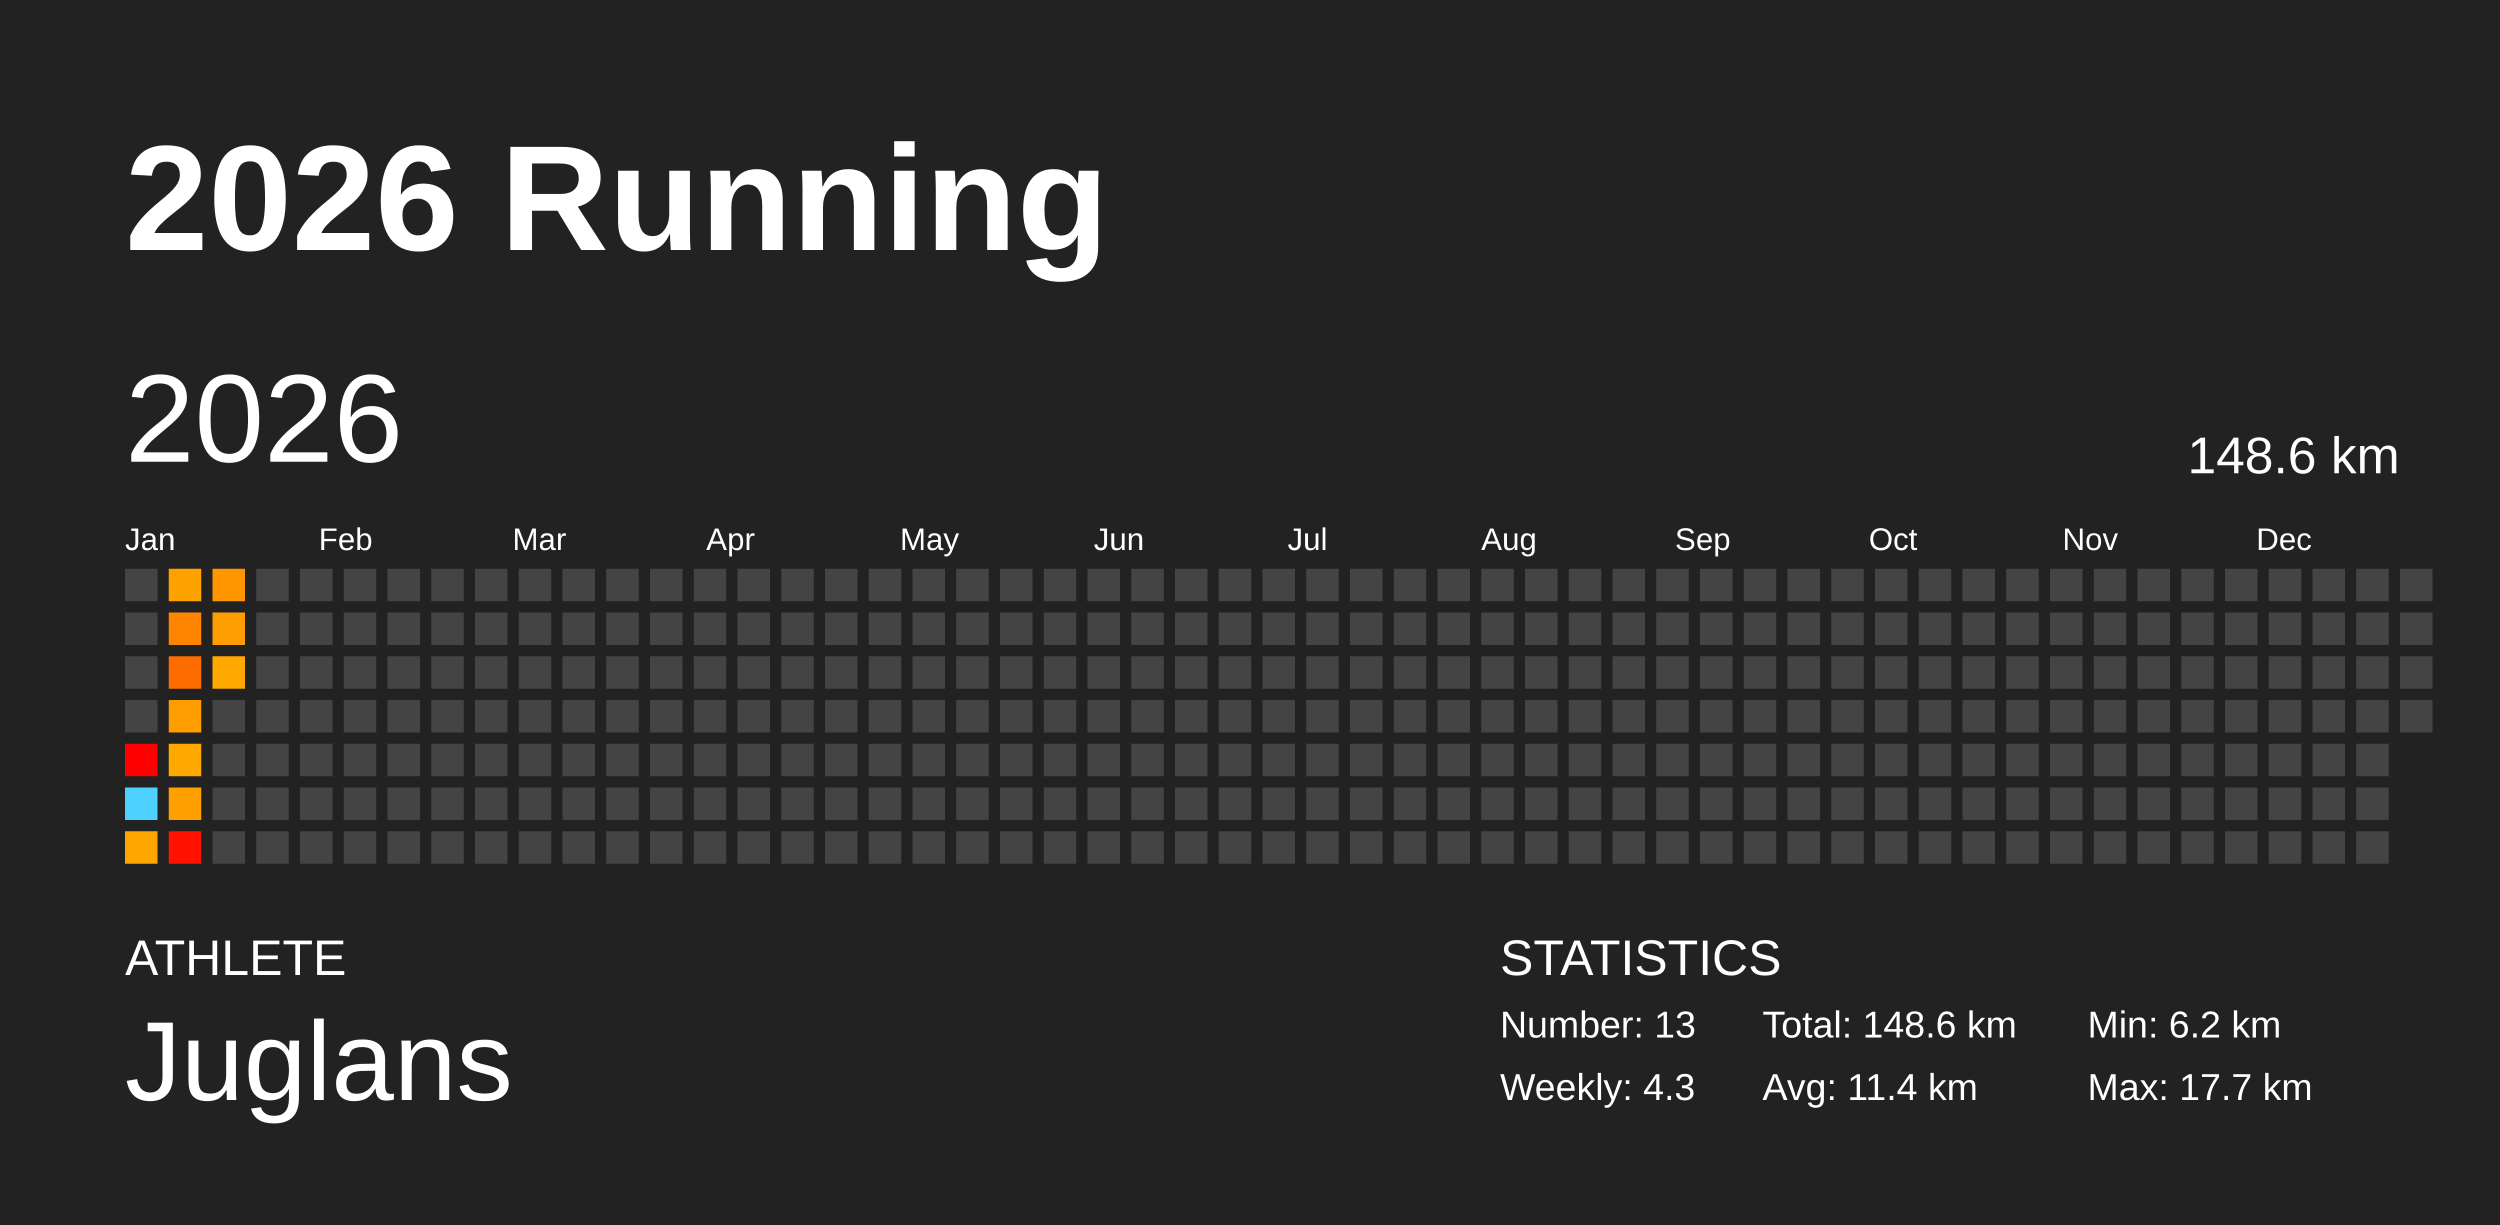
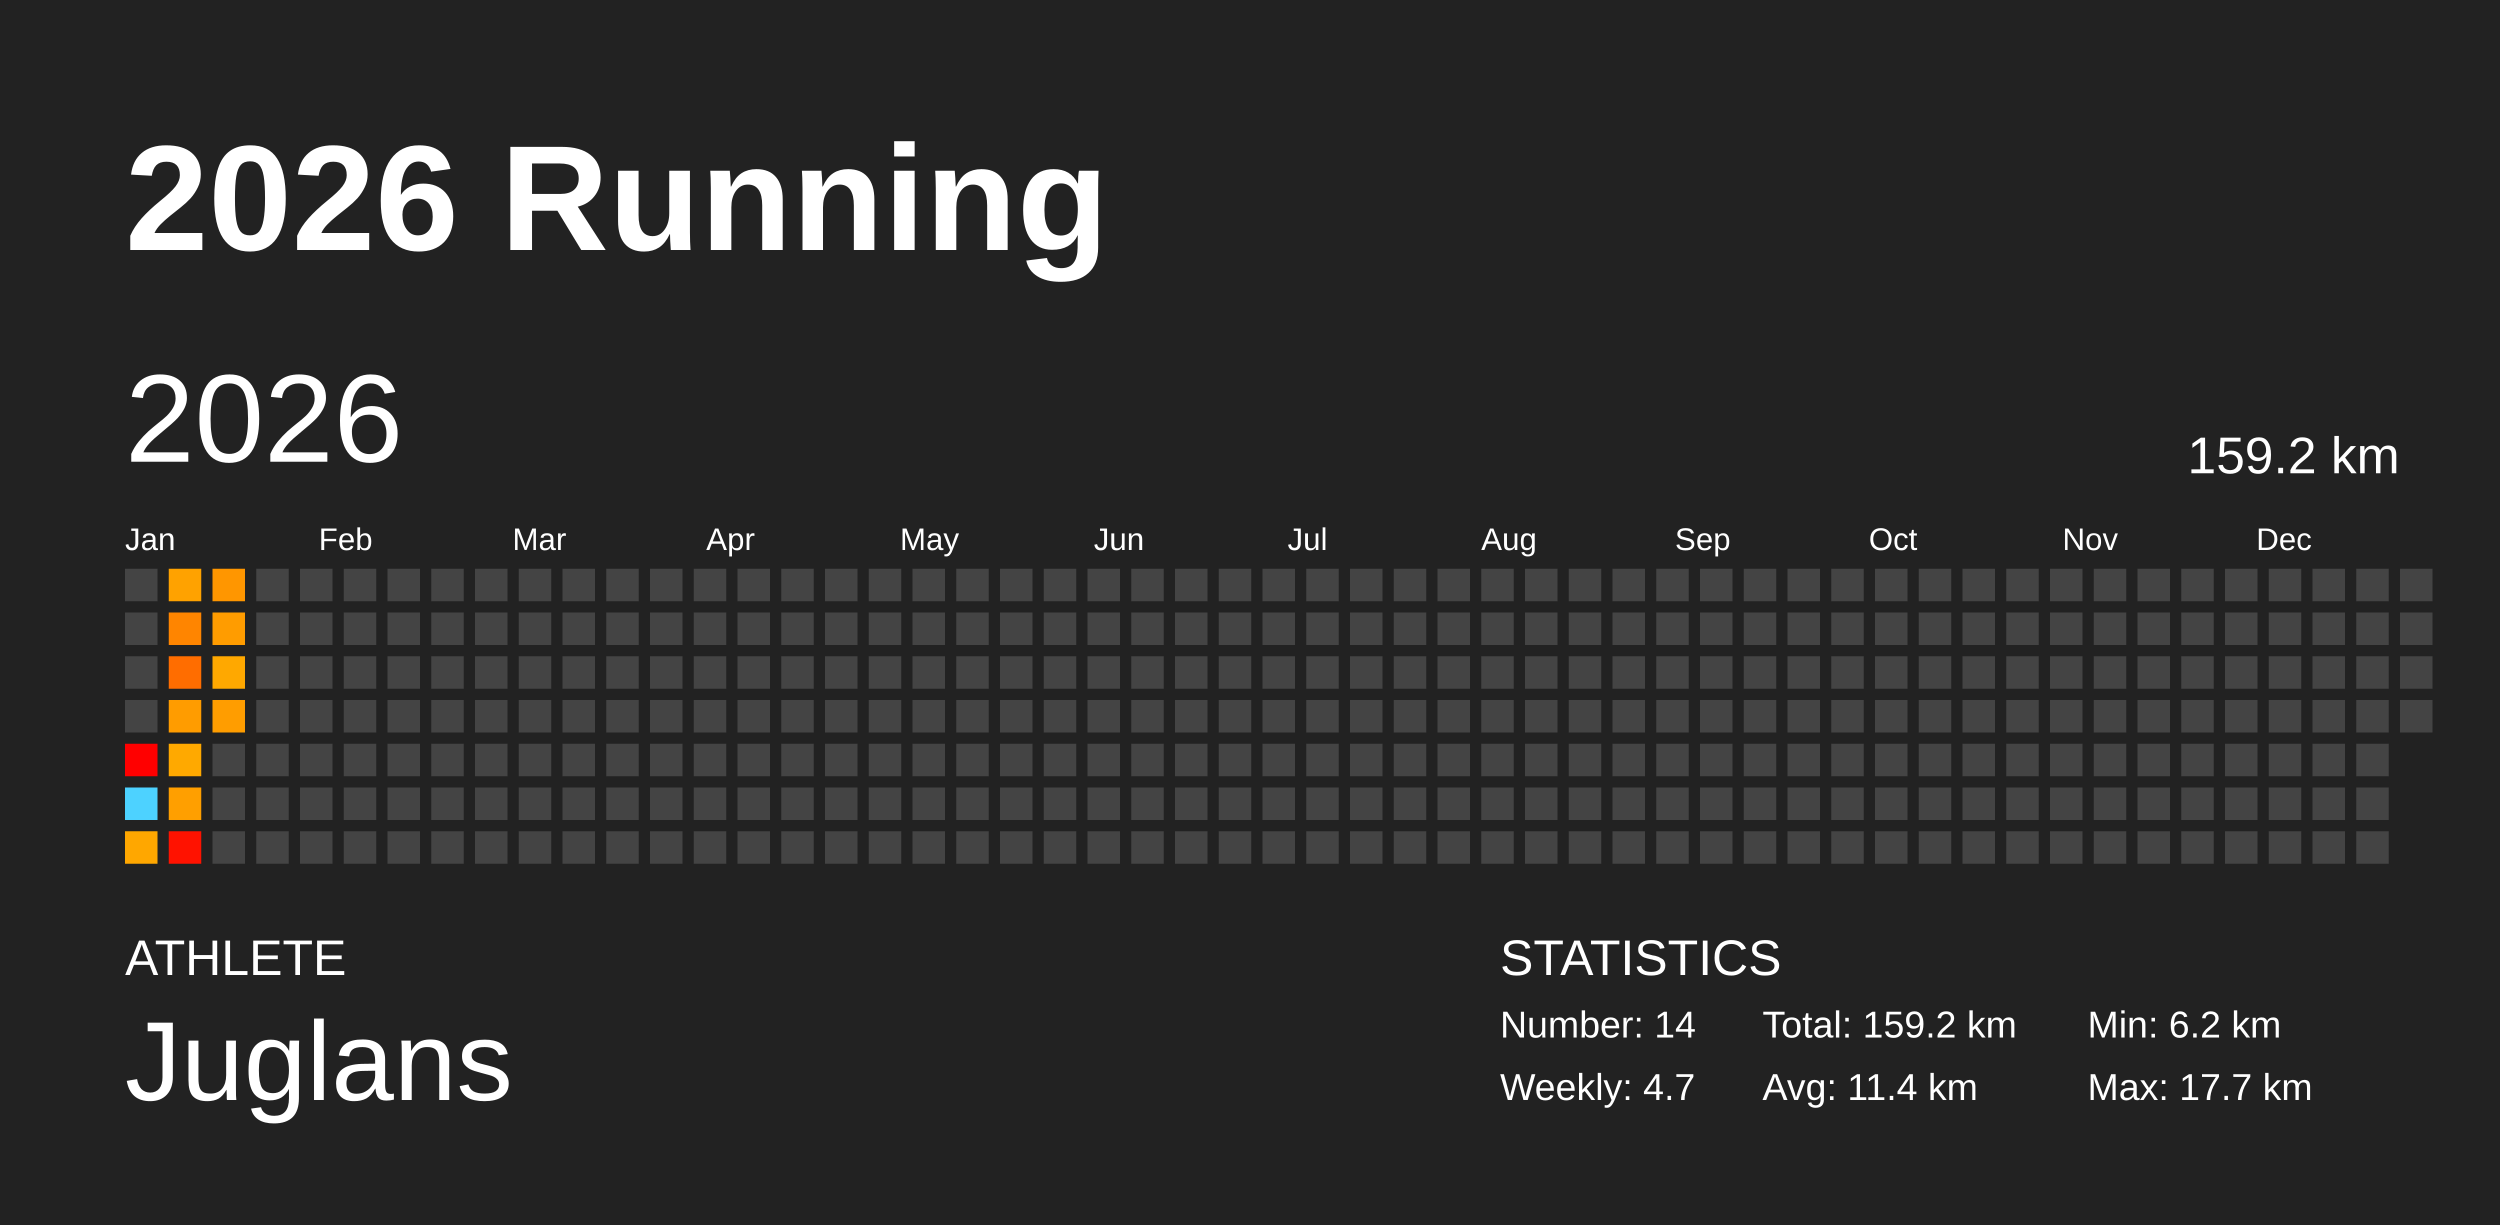
<svg xmlns="http://www.w3.org/2000/svg" baseProfile="full" height="98mm" version="1.1" viewBox="0,0,200,98" width="200mm">
  <defs />
  <rect fill="#222222" height="98" width="200" x="0" y="0" />
  <text fill="#FFFFFF" style="font-size:12px; font-family:Arial; font-weight:bold;" x="10" y="20">2026 Running</text>
  <text fill="#FFFFFF" style="font-size:4px; font-family:Arial" x="10" y="78">ATHLETE</text>
  <text fill="#FFFFFF" style="font-size:9px; font-family:Arial" x="10" y="88">Juglans</text>
  <text fill="#FFFFFF" style="font-size:4px; font-family:Arial" x="120" y="78">STATISTICS</text>
-   <text fill="#FFFFFF" style="font-size:3px; font-family:Arial" x="120" y="83">Number: 13</text>
-   <text fill="#FFFFFF" style="font-size:3px; font-family:Arial" x="120" y="88">Weekly: 4.3</text>
-   <text fill="#FFFFFF" style="font-size:3px; font-family:Arial" x="141" y="83">Total: 148.6 km</text>
+   <text fill="#FFFFFF" style="font-size:3px; font-family:Arial" x="120" y="83">Number: 14</text>
+   <text fill="#FFFFFF" style="font-size:3px; font-family:Arial" x="120" y="88">Weekly: 4.7</text>
+   <text fill="#FFFFFF" style="font-size:3px; font-family:Arial" x="141" y="83">Total: 159.2 km</text>
  <text fill="#FFFFFF" style="font-size:3px; font-family:Arial" x="141" y="88">Avg: 11.4 km</text>
  <text fill="#FFFFFF" style="font-size:3px; font-family:Arial" x="167" y="83">Min: 6.2 km</text>
  <text fill="#FFFFFF" style="font-size:3px; font-family:Arial" x="167" y="88">Max: 17.7 km</text>
  <text dominant-baseline="hanging" fill="#FFFFFF" style="font-size:10.0px; font-family:Arial;" x="10" y="30">2026</text>
-   <text dominant-baseline="hanging" fill="#FFFFFF" style="font-size:4.125px; font-family:Arial;" x="175" y="35">148.6 km</text>
+   <text dominant-baseline="hanging" fill="#FFFFFF" style="font-size:4.125px; font-family:Arial;" x="175" y="35">159.2 km</text>
  <text fill="#FFFFFF" style="font-size:2.5px; font-family:Arial" x="10.0" y="44">Jan</text>
  <text fill="#FFFFFF" style="font-size:2.5px; font-family:Arial" x="25.5" y="44">Feb</text>
  <text fill="#FFFFFF" style="font-size:2.5px; font-family:Arial" x="41.0" y="44">Mar</text>
  <text fill="#FFFFFF" style="font-size:2.5px; font-family:Arial" x="56.5" y="44">Apr</text>
  <text fill="#FFFFFF" style="font-size:2.5px; font-family:Arial" x="72.0" y="44">May</text>
  <text fill="#FFFFFF" style="font-size:2.5px; font-family:Arial" x="87.5" y="44">Jun</text>
  <text fill="#FFFFFF" style="font-size:2.5px; font-family:Arial" x="103.0" y="44">Jul</text>
  <text fill="#FFFFFF" style="font-size:2.5px; font-family:Arial" x="118.5" y="44">Aug</text>
  <text fill="#FFFFFF" style="font-size:2.5px; font-family:Arial" x="134.0" y="44">Sep</text>
  <text fill="#FFFFFF" style="font-size:2.5px; font-family:Arial" x="149.5" y="44">Oct</text>
  <text fill="#FFFFFF" style="font-size:2.5px; font-family:Arial" x="165.0" y="44">Nov</text>
  <text fill="#FFFFFF" style="font-size:2.5px; font-family:Arial" x="180.5" y="44">Dec</text>
  <rect fill="#444444" height="2.6" width="2.6" x="10.0" y="45.5" />
  <rect fill="#444444" height="2.6" width="2.6" x="10.0" y="49.0" />
  <rect fill="#444444" height="2.6" width="2.6" x="10.0" y="52.5" />
  <rect fill="#444444" height="2.6" width="2.6" x="10.0" y="56.0" />
  <rect fill="#ff0000" height="2.6" width="2.6" x="10.0" y="59.5" />
  <rect fill="#4dd2ff" height="2.6" width="2.6" x="10.0" y="63.0" />
  <rect fill="#ffa700" height="2.6" width="2.6" x="10.0" y="66.5" />
  <rect fill="#ffa200" height="2.6" width="2.6" x="13.5" y="45.5" />
  <rect fill="#ff8500" height="2.6" width="2.6" x="13.5" y="49.0" />
  <rect fill="#ff6d00" height="2.6" width="2.6" x="13.5" y="52.5" />
  <rect fill="#ff9c00" height="2.6" width="2.6" x="13.5" y="56.0" />
  <rect fill="#ffa900" height="2.6" width="2.6" x="13.5" y="59.5" />
  <rect fill="#ff9f00" height="2.6" width="2.6" x="13.5" y="63.0" />
  <rect fill="#ff1200" height="2.6" width="2.6" x="13.5" y="66.5" />
  <rect fill="#ff9600" height="2.6" width="2.6" x="17.0" y="45.5" />
  <rect fill="#ff9c00" height="2.6" width="2.6" x="17.0" y="49.0" />
  <rect fill="#ffa800" height="2.6" width="2.6" x="17.0" y="52.5" />
-   <rect fill="#444444" height="2.6" width="2.6" x="17.0" y="56.0" />
+   <rect fill="#ff9d00" height="2.6" width="2.6" x="17.0" y="56.0" />
  <rect fill="#444444" height="2.6" width="2.6" x="17.0" y="59.5" />
  <rect fill="#444444" height="2.6" width="2.6" x="17.0" y="63.0" />
  <rect fill="#444444" height="2.6" width="2.6" x="17.0" y="66.5" />
  <rect fill="#444444" height="2.6" width="2.6" x="20.5" y="45.5" />
  <rect fill="#444444" height="2.6" width="2.6" x="20.5" y="49.0" />
  <rect fill="#444444" height="2.6" width="2.6" x="20.5" y="52.5" />
  <rect fill="#444444" height="2.6" width="2.6" x="20.5" y="56.0" />
  <rect fill="#444444" height="2.6" width="2.6" x="20.5" y="59.5" />
  <rect fill="#444444" height="2.6" width="2.6" x="20.5" y="63.0" />
  <rect fill="#444444" height="2.6" width="2.6" x="20.5" y="66.5" />
  <rect fill="#444444" height="2.6" width="2.6" x="24.0" y="45.5" />
  <rect fill="#444444" height="2.6" width="2.6" x="24.0" y="49.0" />
  <rect fill="#444444" height="2.6" width="2.6" x="24.0" y="52.5" />
  <rect fill="#444444" height="2.6" width="2.6" x="24.0" y="56.0" />
  <rect fill="#444444" height="2.6" width="2.6" x="24.0" y="59.5" />
  <rect fill="#444444" height="2.6" width="2.6" x="24.0" y="63.0" />
  <rect fill="#444444" height="2.6" width="2.6" x="24.0" y="66.5" />
  <rect fill="#444444" height="2.6" width="2.6" x="27.5" y="45.5" />
  <rect fill="#444444" height="2.6" width="2.6" x="27.5" y="49.0" />
  <rect fill="#444444" height="2.6" width="2.6" x="27.5" y="52.5" />
  <rect fill="#444444" height="2.6" width="2.6" x="27.5" y="56.0" />
  <rect fill="#444444" height="2.6" width="2.6" x="27.5" y="59.5" />
  <rect fill="#444444" height="2.6" width="2.6" x="27.5" y="63.0" />
  <rect fill="#444444" height="2.6" width="2.6" x="27.5" y="66.5" />
  <rect fill="#444444" height="2.6" width="2.6" x="31.0" y="45.5" />
  <rect fill="#444444" height="2.6" width="2.6" x="31.0" y="49.0" />
  <rect fill="#444444" height="2.6" width="2.6" x="31.0" y="52.5" />
  <rect fill="#444444" height="2.6" width="2.6" x="31.0" y="56.0" />
  <rect fill="#444444" height="2.6" width="2.6" x="31.0" y="59.5" />
  <rect fill="#444444" height="2.6" width="2.6" x="31.0" y="63.0" />
  <rect fill="#444444" height="2.6" width="2.6" x="31.0" y="66.5" />
  <rect fill="#444444" height="2.6" width="2.6" x="34.5" y="45.5" />
  <rect fill="#444444" height="2.6" width="2.6" x="34.5" y="49.0" />
  <rect fill="#444444" height="2.6" width="2.6" x="34.5" y="52.5" />
  <rect fill="#444444" height="2.6" width="2.6" x="34.5" y="56.0" />
  <rect fill="#444444" height="2.6" width="2.6" x="34.5" y="59.5" />
  <rect fill="#444444" height="2.6" width="2.6" x="34.5" y="63.0" />
  <rect fill="#444444" height="2.6" width="2.6" x="34.5" y="66.5" />
  <rect fill="#444444" height="2.6" width="2.6" x="38.0" y="45.5" />
  <rect fill="#444444" height="2.6" width="2.6" x="38.0" y="49.0" />
  <rect fill="#444444" height="2.6" width="2.6" x="38.0" y="52.5" />
  <rect fill="#444444" height="2.6" width="2.6" x="38.0" y="56.0" />
  <rect fill="#444444" height="2.6" width="2.6" x="38.0" y="59.5" />
  <rect fill="#444444" height="2.6" width="2.6" x="38.0" y="63.0" />
  <rect fill="#444444" height="2.6" width="2.6" x="38.0" y="66.5" />
  <rect fill="#444444" height="2.6" width="2.6" x="41.5" y="45.5" />
  <rect fill="#444444" height="2.6" width="2.6" x="41.5" y="49.0" />
  <rect fill="#444444" height="2.6" width="2.6" x="41.5" y="52.5" />
  <rect fill="#444444" height="2.6" width="2.6" x="41.5" y="56.0" />
  <rect fill="#444444" height="2.6" width="2.6" x="41.5" y="59.5" />
  <rect fill="#444444" height="2.6" width="2.6" x="41.5" y="63.0" />
  <rect fill="#444444" height="2.6" width="2.6" x="41.5" y="66.5" />
  <rect fill="#444444" height="2.6" width="2.6" x="45.0" y="45.5" />
  <rect fill="#444444" height="2.6" width="2.6" x="45.0" y="49.0" />
  <rect fill="#444444" height="2.6" width="2.6" x="45.0" y="52.5" />
  <rect fill="#444444" height="2.6" width="2.6" x="45.0" y="56.0" />
  <rect fill="#444444" height="2.6" width="2.6" x="45.0" y="59.5" />
  <rect fill="#444444" height="2.6" width="2.6" x="45.0" y="63.0" />
  <rect fill="#444444" height="2.6" width="2.6" x="45.0" y="66.5" />
  <rect fill="#444444" height="2.6" width="2.6" x="48.5" y="45.5" />
  <rect fill="#444444" height="2.6" width="2.6" x="48.5" y="49.0" />
  <rect fill="#444444" height="2.6" width="2.6" x="48.5" y="52.5" />
  <rect fill="#444444" height="2.6" width="2.6" x="48.5" y="56.0" />
  <rect fill="#444444" height="2.6" width="2.6" x="48.5" y="59.5" />
  <rect fill="#444444" height="2.6" width="2.6" x="48.5" y="63.0" />
  <rect fill="#444444" height="2.6" width="2.6" x="48.5" y="66.5" />
  <rect fill="#444444" height="2.6" width="2.6" x="52.0" y="45.5" />
  <rect fill="#444444" height="2.6" width="2.6" x="52.0" y="49.0" />
  <rect fill="#444444" height="2.6" width="2.6" x="52.0" y="52.5" />
  <rect fill="#444444" height="2.6" width="2.6" x="52.0" y="56.0" />
  <rect fill="#444444" height="2.6" width="2.6" x="52.0" y="59.5" />
  <rect fill="#444444" height="2.6" width="2.6" x="52.0" y="63.0" />
  <rect fill="#444444" height="2.6" width="2.6" x="52.0" y="66.5" />
  <rect fill="#444444" height="2.6" width="2.6" x="55.5" y="45.5" />
  <rect fill="#444444" height="2.6" width="2.6" x="55.5" y="49.0" />
  <rect fill="#444444" height="2.6" width="2.6" x="55.5" y="52.5" />
  <rect fill="#444444" height="2.6" width="2.6" x="55.5" y="56.0" />
  <rect fill="#444444" height="2.6" width="2.6" x="55.5" y="59.5" />
  <rect fill="#444444" height="2.6" width="2.6" x="55.5" y="63.0" />
  <rect fill="#444444" height="2.6" width="2.6" x="55.5" y="66.5" />
  <rect fill="#444444" height="2.6" width="2.6" x="59.0" y="45.5" />
  <rect fill="#444444" height="2.6" width="2.6" x="59.0" y="49.0" />
  <rect fill="#444444" height="2.6" width="2.6" x="59.0" y="52.5" />
  <rect fill="#444444" height="2.6" width="2.6" x="59.0" y="56.0" />
  <rect fill="#444444" height="2.6" width="2.6" x="59.0" y="59.5" />
  <rect fill="#444444" height="2.6" width="2.6" x="59.0" y="63.0" />
  <rect fill="#444444" height="2.6" width="2.6" x="59.0" y="66.5" />
  <rect fill="#444444" height="2.6" width="2.6" x="62.5" y="45.5" />
  <rect fill="#444444" height="2.6" width="2.6" x="62.5" y="49.0" />
  <rect fill="#444444" height="2.6" width="2.6" x="62.5" y="52.5" />
  <rect fill="#444444" height="2.6" width="2.6" x="62.5" y="56.0" />
  <rect fill="#444444" height="2.6" width="2.6" x="62.5" y="59.5" />
  <rect fill="#444444" height="2.6" width="2.6" x="62.5" y="63.0" />
  <rect fill="#444444" height="2.6" width="2.6" x="62.5" y="66.5" />
  <rect fill="#444444" height="2.6" width="2.6" x="66.0" y="45.5" />
  <rect fill="#444444" height="2.6" width="2.6" x="66.0" y="49.0" />
  <rect fill="#444444" height="2.6" width="2.6" x="66.0" y="52.5" />
  <rect fill="#444444" height="2.6" width="2.6" x="66.0" y="56.0" />
  <rect fill="#444444" height="2.6" width="2.6" x="66.0" y="59.5" />
  <rect fill="#444444" height="2.6" width="2.6" x="66.0" y="63.0" />
  <rect fill="#444444" height="2.6" width="2.6" x="66.0" y="66.5" />
  <rect fill="#444444" height="2.6" width="2.6" x="69.5" y="45.5" />
  <rect fill="#444444" height="2.6" width="2.6" x="69.5" y="49.0" />
  <rect fill="#444444" height="2.6" width="2.6" x="69.5" y="52.5" />
  <rect fill="#444444" height="2.6" width="2.6" x="69.5" y="56.0" />
  <rect fill="#444444" height="2.6" width="2.6" x="69.5" y="59.5" />
  <rect fill="#444444" height="2.6" width="2.6" x="69.5" y="63.0" />
  <rect fill="#444444" height="2.6" width="2.6" x="69.5" y="66.5" />
  <rect fill="#444444" height="2.6" width="2.6" x="73.0" y="45.5" />
  <rect fill="#444444" height="2.6" width="2.6" x="73.0" y="49.0" />
  <rect fill="#444444" height="2.6" width="2.6" x="73.0" y="52.5" />
  <rect fill="#444444" height="2.6" width="2.6" x="73.0" y="56.0" />
  <rect fill="#444444" height="2.6" width="2.6" x="73.0" y="59.5" />
  <rect fill="#444444" height="2.6" width="2.6" x="73.0" y="63.0" />
  <rect fill="#444444" height="2.6" width="2.6" x="73.0" y="66.5" />
  <rect fill="#444444" height="2.6" width="2.6" x="76.5" y="45.5" />
  <rect fill="#444444" height="2.6" width="2.6" x="76.5" y="49.0" />
  <rect fill="#444444" height="2.6" width="2.6" x="76.5" y="52.5" />
  <rect fill="#444444" height="2.6" width="2.6" x="76.5" y="56.0" />
  <rect fill="#444444" height="2.6" width="2.6" x="76.5" y="59.5" />
  <rect fill="#444444" height="2.6" width="2.6" x="76.5" y="63.0" />
  <rect fill="#444444" height="2.6" width="2.6" x="76.5" y="66.5" />
  <rect fill="#444444" height="2.6" width="2.6" x="80.0" y="45.5" />
  <rect fill="#444444" height="2.6" width="2.6" x="80.0" y="49.0" />
  <rect fill="#444444" height="2.6" width="2.6" x="80.0" y="52.5" />
  <rect fill="#444444" height="2.6" width="2.6" x="80.0" y="56.0" />
  <rect fill="#444444" height="2.6" width="2.6" x="80.0" y="59.5" />
  <rect fill="#444444" height="2.6" width="2.6" x="80.0" y="63.0" />
  <rect fill="#444444" height="2.6" width="2.6" x="80.0" y="66.5" />
  <rect fill="#444444" height="2.6" width="2.6" x="83.5" y="45.5" />
  <rect fill="#444444" height="2.6" width="2.6" x="83.5" y="49.0" />
  <rect fill="#444444" height="2.6" width="2.6" x="83.5" y="52.5" />
  <rect fill="#444444" height="2.6" width="2.6" x="83.5" y="56.0" />
  <rect fill="#444444" height="2.6" width="2.6" x="83.5" y="59.5" />
  <rect fill="#444444" height="2.6" width="2.6" x="83.5" y="63.0" />
  <rect fill="#444444" height="2.6" width="2.6" x="83.5" y="66.5" />
  <rect fill="#444444" height="2.6" width="2.6" x="87.0" y="45.5" />
  <rect fill="#444444" height="2.6" width="2.6" x="87.0" y="49.0" />
  <rect fill="#444444" height="2.6" width="2.6" x="87.0" y="52.5" />
  <rect fill="#444444" height="2.6" width="2.6" x="87.0" y="56.0" />
  <rect fill="#444444" height="2.6" width="2.6" x="87.0" y="59.5" />
  <rect fill="#444444" height="2.6" width="2.6" x="87.0" y="63.0" />
  <rect fill="#444444" height="2.6" width="2.6" x="87.0" y="66.5" />
  <rect fill="#444444" height="2.6" width="2.6" x="90.5" y="45.5" />
  <rect fill="#444444" height="2.6" width="2.6" x="90.5" y="49.0" />
  <rect fill="#444444" height="2.6" width="2.6" x="90.5" y="52.5" />
  <rect fill="#444444" height="2.6" width="2.6" x="90.5" y="56.0" />
  <rect fill="#444444" height="2.6" width="2.6" x="90.5" y="59.5" />
  <rect fill="#444444" height="2.6" width="2.6" x="90.5" y="63.0" />
  <rect fill="#444444" height="2.6" width="2.6" x="90.5" y="66.5" />
  <rect fill="#444444" height="2.6" width="2.6" x="94.0" y="45.5" />
  <rect fill="#444444" height="2.6" width="2.6" x="94.0" y="49.0" />
  <rect fill="#444444" height="2.6" width="2.6" x="94.0" y="52.5" />
  <rect fill="#444444" height="2.6" width="2.6" x="94.0" y="56.0" />
  <rect fill="#444444" height="2.6" width="2.6" x="94.0" y="59.5" />
  <rect fill="#444444" height="2.6" width="2.6" x="94.0" y="63.0" />
  <rect fill="#444444" height="2.6" width="2.6" x="94.0" y="66.5" />
  <rect fill="#444444" height="2.6" width="2.6" x="97.5" y="45.5" />
  <rect fill="#444444" height="2.6" width="2.6" x="97.5" y="49.0" />
  <rect fill="#444444" height="2.6" width="2.6" x="97.5" y="52.5" />
  <rect fill="#444444" height="2.6" width="2.6" x="97.5" y="56.0" />
  <rect fill="#444444" height="2.6" width="2.6" x="97.5" y="59.5" />
  <rect fill="#444444" height="2.6" width="2.6" x="97.5" y="63.0" />
  <rect fill="#444444" height="2.6" width="2.6" x="97.5" y="66.5" />
  <rect fill="#444444" height="2.6" width="2.6" x="101.0" y="45.5" />
  <rect fill="#444444" height="2.6" width="2.6" x="101.0" y="49.0" />
  <rect fill="#444444" height="2.6" width="2.6" x="101.0" y="52.5" />
  <rect fill="#444444" height="2.6" width="2.6" x="101.0" y="56.0" />
  <rect fill="#444444" height="2.6" width="2.6" x="101.0" y="59.5" />
  <rect fill="#444444" height="2.6" width="2.6" x="101.0" y="63.0" />
  <rect fill="#444444" height="2.6" width="2.6" x="101.0" y="66.5" />
  <rect fill="#444444" height="2.6" width="2.6" x="104.5" y="45.5" />
  <rect fill="#444444" height="2.6" width="2.6" x="104.5" y="49.0" />
  <rect fill="#444444" height="2.6" width="2.6" x="104.5" y="52.5" />
  <rect fill="#444444" height="2.6" width="2.6" x="104.5" y="56.0" />
  <rect fill="#444444" height="2.6" width="2.6" x="104.5" y="59.5" />
  <rect fill="#444444" height="2.6" width="2.6" x="104.5" y="63.0" />
  <rect fill="#444444" height="2.6" width="2.6" x="104.5" y="66.5" />
  <rect fill="#444444" height="2.6" width="2.6" x="108.0" y="45.5" />
  <rect fill="#444444" height="2.6" width="2.6" x="108.0" y="49.0" />
  <rect fill="#444444" height="2.6" width="2.6" x="108.0" y="52.5" />
  <rect fill="#444444" height="2.6" width="2.6" x="108.0" y="56.0" />
  <rect fill="#444444" height="2.6" width="2.6" x="108.0" y="59.5" />
  <rect fill="#444444" height="2.6" width="2.6" x="108.0" y="63.0" />
  <rect fill="#444444" height="2.6" width="2.6" x="108.0" y="66.5" />
  <rect fill="#444444" height="2.6" width="2.6" x="111.5" y="45.5" />
  <rect fill="#444444" height="2.6" width="2.6" x="111.5" y="49.0" />
  <rect fill="#444444" height="2.6" width="2.6" x="111.5" y="52.5" />
  <rect fill="#444444" height="2.6" width="2.6" x="111.5" y="56.0" />
  <rect fill="#444444" height="2.6" width="2.6" x="111.5" y="59.5" />
  <rect fill="#444444" height="2.6" width="2.6" x="111.5" y="63.0" />
  <rect fill="#444444" height="2.6" width="2.6" x="111.5" y="66.5" />
  <rect fill="#444444" height="2.6" width="2.6" x="115.0" y="45.5" />
  <rect fill="#444444" height="2.6" width="2.6" x="115.0" y="49.0" />
  <rect fill="#444444" height="2.6" width="2.6" x="115.0" y="52.5" />
  <rect fill="#444444" height="2.6" width="2.6" x="115.0" y="56.0" />
  <rect fill="#444444" height="2.6" width="2.6" x="115.0" y="59.5" />
  <rect fill="#444444" height="2.6" width="2.6" x="115.0" y="63.0" />
  <rect fill="#444444" height="2.6" width="2.6" x="115.0" y="66.5" />
  <rect fill="#444444" height="2.6" width="2.6" x="118.5" y="45.5" />
  <rect fill="#444444" height="2.6" width="2.6" x="118.5" y="49.0" />
  <rect fill="#444444" height="2.6" width="2.6" x="118.5" y="52.5" />
  <rect fill="#444444" height="2.6" width="2.6" x="118.5" y="56.0" />
  <rect fill="#444444" height="2.6" width="2.6" x="118.5" y="59.5" />
  <rect fill="#444444" height="2.6" width="2.6" x="118.5" y="63.0" />
  <rect fill="#444444" height="2.6" width="2.6" x="118.5" y="66.5" />
  <rect fill="#444444" height="2.6" width="2.6" x="122.0" y="45.5" />
  <rect fill="#444444" height="2.6" width="2.6" x="122.0" y="49.0" />
  <rect fill="#444444" height="2.6" width="2.6" x="122.0" y="52.5" />
  <rect fill="#444444" height="2.6" width="2.6" x="122.0" y="56.0" />
  <rect fill="#444444" height="2.6" width="2.6" x="122.0" y="59.5" />
  <rect fill="#444444" height="2.6" width="2.6" x="122.0" y="63.0" />
  <rect fill="#444444" height="2.6" width="2.6" x="122.0" y="66.5" />
  <rect fill="#444444" height="2.6" width="2.6" x="125.5" y="45.5" />
  <rect fill="#444444" height="2.6" width="2.6" x="125.5" y="49.0" />
  <rect fill="#444444" height="2.6" width="2.6" x="125.5" y="52.5" />
  <rect fill="#444444" height="2.6" width="2.6" x="125.5" y="56.0" />
  <rect fill="#444444" height="2.6" width="2.6" x="125.5" y="59.5" />
  <rect fill="#444444" height="2.6" width="2.6" x="125.5" y="63.0" />
  <rect fill="#444444" height="2.6" width="2.6" x="125.5" y="66.5" />
  <rect fill="#444444" height="2.6" width="2.6" x="129.0" y="45.5" />
  <rect fill="#444444" height="2.6" width="2.6" x="129.0" y="49.0" />
  <rect fill="#444444" height="2.6" width="2.6" x="129.0" y="52.5" />
  <rect fill="#444444" height="2.6" width="2.6" x="129.0" y="56.0" />
  <rect fill="#444444" height="2.6" width="2.6" x="129.0" y="59.5" />
  <rect fill="#444444" height="2.6" width="2.6" x="129.0" y="63.0" />
  <rect fill="#444444" height="2.6" width="2.6" x="129.0" y="66.5" />
  <rect fill="#444444" height="2.6" width="2.6" x="132.5" y="45.5" />
  <rect fill="#444444" height="2.6" width="2.6" x="132.5" y="49.0" />
  <rect fill="#444444" height="2.6" width="2.6" x="132.5" y="52.5" />
  <rect fill="#444444" height="2.6" width="2.6" x="132.5" y="56.0" />
  <rect fill="#444444" height="2.6" width="2.6" x="132.5" y="59.5" />
  <rect fill="#444444" height="2.6" width="2.6" x="132.5" y="63.0" />
  <rect fill="#444444" height="2.6" width="2.6" x="132.5" y="66.5" />
  <rect fill="#444444" height="2.6" width="2.6" x="136.0" y="45.5" />
  <rect fill="#444444" height="2.6" width="2.6" x="136.0" y="49.0" />
  <rect fill="#444444" height="2.6" width="2.6" x="136.0" y="52.5" />
  <rect fill="#444444" height="2.6" width="2.6" x="136.0" y="56.0" />
  <rect fill="#444444" height="2.6" width="2.6" x="136.0" y="59.5" />
  <rect fill="#444444" height="2.6" width="2.6" x="136.0" y="63.0" />
  <rect fill="#444444" height="2.6" width="2.6" x="136.0" y="66.5" />
  <rect fill="#444444" height="2.6" width="2.6" x="139.5" y="45.5" />
  <rect fill="#444444" height="2.6" width="2.6" x="139.5" y="49.0" />
  <rect fill="#444444" height="2.6" width="2.6" x="139.5" y="52.5" />
  <rect fill="#444444" height="2.6" width="2.6" x="139.5" y="56.0" />
  <rect fill="#444444" height="2.6" width="2.6" x="139.5" y="59.5" />
  <rect fill="#444444" height="2.6" width="2.6" x="139.5" y="63.0" />
  <rect fill="#444444" height="2.6" width="2.6" x="139.5" y="66.5" />
  <rect fill="#444444" height="2.6" width="2.6" x="143.0" y="45.5" />
  <rect fill="#444444" height="2.6" width="2.6" x="143.0" y="49.0" />
  <rect fill="#444444" height="2.6" width="2.6" x="143.0" y="52.5" />
  <rect fill="#444444" height="2.6" width="2.6" x="143.0" y="56.0" />
  <rect fill="#444444" height="2.6" width="2.6" x="143.0" y="59.5" />
  <rect fill="#444444" height="2.6" width="2.6" x="143.0" y="63.0" />
  <rect fill="#444444" height="2.6" width="2.6" x="143.0" y="66.5" />
  <rect fill="#444444" height="2.6" width="2.6" x="146.5" y="45.5" />
  <rect fill="#444444" height="2.6" width="2.6" x="146.5" y="49.0" />
  <rect fill="#444444" height="2.6" width="2.6" x="146.5" y="52.5" />
  <rect fill="#444444" height="2.6" width="2.6" x="146.5" y="56.0" />
  <rect fill="#444444" height="2.6" width="2.6" x="146.5" y="59.5" />
  <rect fill="#444444" height="2.6" width="2.6" x="146.5" y="63.0" />
  <rect fill="#444444" height="2.6" width="2.6" x="146.5" y="66.5" />
  <rect fill="#444444" height="2.6" width="2.6" x="150.0" y="45.5" />
  <rect fill="#444444" height="2.6" width="2.6" x="150.0" y="49.0" />
  <rect fill="#444444" height="2.6" width="2.6" x="150.0" y="52.5" />
  <rect fill="#444444" height="2.6" width="2.6" x="150.0" y="56.0" />
  <rect fill="#444444" height="2.6" width="2.6" x="150.0" y="59.5" />
  <rect fill="#444444" height="2.6" width="2.6" x="150.0" y="63.0" />
  <rect fill="#444444" height="2.6" width="2.6" x="150.0" y="66.5" />
  <rect fill="#444444" height="2.6" width="2.6" x="153.5" y="45.5" />
  <rect fill="#444444" height="2.6" width="2.6" x="153.5" y="49.0" />
  <rect fill="#444444" height="2.6" width="2.6" x="153.5" y="52.5" />
  <rect fill="#444444" height="2.6" width="2.6" x="153.5" y="56.0" />
  <rect fill="#444444" height="2.6" width="2.6" x="153.5" y="59.5" />
  <rect fill="#444444" height="2.6" width="2.6" x="153.5" y="63.0" />
  <rect fill="#444444" height="2.6" width="2.6" x="153.5" y="66.5" />
  <rect fill="#444444" height="2.6" width="2.6" x="157.0" y="45.5" />
  <rect fill="#444444" height="2.6" width="2.6" x="157.0" y="49.0" />
  <rect fill="#444444" height="2.6" width="2.6" x="157.0" y="52.5" />
  <rect fill="#444444" height="2.6" width="2.6" x="157.0" y="56.0" />
  <rect fill="#444444" height="2.6" width="2.6" x="157.0" y="59.5" />
  <rect fill="#444444" height="2.6" width="2.6" x="157.0" y="63.0" />
  <rect fill="#444444" height="2.6" width="2.6" x="157.0" y="66.5" />
  <rect fill="#444444" height="2.6" width="2.6" x="160.5" y="45.5" />
  <rect fill="#444444" height="2.6" width="2.6" x="160.5" y="49.0" />
  <rect fill="#444444" height="2.6" width="2.6" x="160.5" y="52.5" />
  <rect fill="#444444" height="2.6" width="2.6" x="160.5" y="56.0" />
  <rect fill="#444444" height="2.6" width="2.6" x="160.5" y="59.5" />
  <rect fill="#444444" height="2.6" width="2.6" x="160.5" y="63.0" />
  <rect fill="#444444" height="2.6" width="2.6" x="160.5" y="66.5" />
  <rect fill="#444444" height="2.6" width="2.6" x="164.0" y="45.5" />
  <rect fill="#444444" height="2.6" width="2.6" x="164.0" y="49.0" />
  <rect fill="#444444" height="2.6" width="2.6" x="164.0" y="52.5" />
  <rect fill="#444444" height="2.6" width="2.6" x="164.0" y="56.0" />
  <rect fill="#444444" height="2.6" width="2.6" x="164.0" y="59.5" />
  <rect fill="#444444" height="2.6" width="2.6" x="164.0" y="63.0" />
  <rect fill="#444444" height="2.6" width="2.6" x="164.0" y="66.5" />
  <rect fill="#444444" height="2.6" width="2.6" x="167.5" y="45.5" />
  <rect fill="#444444" height="2.6" width="2.6" x="167.5" y="49.0" />
  <rect fill="#444444" height="2.6" width="2.6" x="167.5" y="52.5" />
  <rect fill="#444444" height="2.6" width="2.6" x="167.5" y="56.0" />
  <rect fill="#444444" height="2.6" width="2.6" x="167.5" y="59.5" />
  <rect fill="#444444" height="2.6" width="2.6" x="167.5" y="63.0" />
  <rect fill="#444444" height="2.6" width="2.6" x="167.5" y="66.5" />
  <rect fill="#444444" height="2.6" width="2.6" x="171.0" y="45.5" />
  <rect fill="#444444" height="2.6" width="2.6" x="171.0" y="49.0" />
  <rect fill="#444444" height="2.6" width="2.6" x="171.0" y="52.5" />
  <rect fill="#444444" height="2.6" width="2.6" x="171.0" y="56.0" />
  <rect fill="#444444" height="2.6" width="2.6" x="171.0" y="59.5" />
  <rect fill="#444444" height="2.6" width="2.6" x="171.0" y="63.0" />
  <rect fill="#444444" height="2.6" width="2.6" x="171.0" y="66.5" />
  <rect fill="#444444" height="2.6" width="2.6" x="174.5" y="45.5" />
  <rect fill="#444444" height="2.6" width="2.6" x="174.5" y="49.0" />
  <rect fill="#444444" height="2.6" width="2.6" x="174.5" y="52.5" />
  <rect fill="#444444" height="2.6" width="2.6" x="174.5" y="56.0" />
  <rect fill="#444444" height="2.6" width="2.6" x="174.5" y="59.5" />
  <rect fill="#444444" height="2.6" width="2.6" x="174.5" y="63.0" />
  <rect fill="#444444" height="2.6" width="2.6" x="174.5" y="66.5" />
  <rect fill="#444444" height="2.6" width="2.6" x="178.0" y="45.5" />
  <rect fill="#444444" height="2.6" width="2.6" x="178.0" y="49.0" />
  <rect fill="#444444" height="2.6" width="2.6" x="178.0" y="52.5" />
  <rect fill="#444444" height="2.6" width="2.6" x="178.0" y="56.0" />
  <rect fill="#444444" height="2.6" width="2.6" x="178.0" y="59.5" />
  <rect fill="#444444" height="2.6" width="2.6" x="178.0" y="63.0" />
  <rect fill="#444444" height="2.6" width="2.6" x="178.0" y="66.5" />
  <rect fill="#444444" height="2.6" width="2.6" x="181.5" y="45.5" />
  <rect fill="#444444" height="2.6" width="2.6" x="181.5" y="49.0" />
  <rect fill="#444444" height="2.6" width="2.6" x="181.5" y="52.5" />
  <rect fill="#444444" height="2.6" width="2.6" x="181.5" y="56.0" />
  <rect fill="#444444" height="2.6" width="2.6" x="181.5" y="59.5" />
  <rect fill="#444444" height="2.6" width="2.6" x="181.5" y="63.0" />
  <rect fill="#444444" height="2.6" width="2.6" x="181.5" y="66.5" />
  <rect fill="#444444" height="2.6" width="2.6" x="185.0" y="45.5" />
  <rect fill="#444444" height="2.6" width="2.6" x="185.0" y="49.0" />
  <rect fill="#444444" height="2.6" width="2.6" x="185.0" y="52.5" />
  <rect fill="#444444" height="2.6" width="2.6" x="185.0" y="56.0" />
  <rect fill="#444444" height="2.6" width="2.6" x="185.0" y="59.5" />
  <rect fill="#444444" height="2.6" width="2.6" x="185.0" y="63.0" />
  <rect fill="#444444" height="2.6" width="2.6" x="185.0" y="66.5" />
  <rect fill="#444444" height="2.6" width="2.6" x="188.5" y="45.5" />
  <rect fill="#444444" height="2.6" width="2.6" x="188.5" y="49.0" />
  <rect fill="#444444" height="2.6" width="2.6" x="188.5" y="52.5" />
  <rect fill="#444444" height="2.6" width="2.6" x="188.5" y="56.0" />
  <rect fill="#444444" height="2.6" width="2.6" x="188.5" y="59.5" />
  <rect fill="#444444" height="2.6" width="2.6" x="188.5" y="63.0" />
  <rect fill="#444444" height="2.6" width="2.6" x="188.5" y="66.5" />
  <rect fill="#444444" height="2.6" width="2.6" x="192.0" y="45.5" />
  <rect fill="#444444" height="2.6" width="2.6" x="192.0" y="49.0" />
  <rect fill="#444444" height="2.6" width="2.6" x="192.0" y="52.5" />
  <rect fill="#444444" height="2.6" width="2.6" x="192.0" y="56.0" />
</svg>
